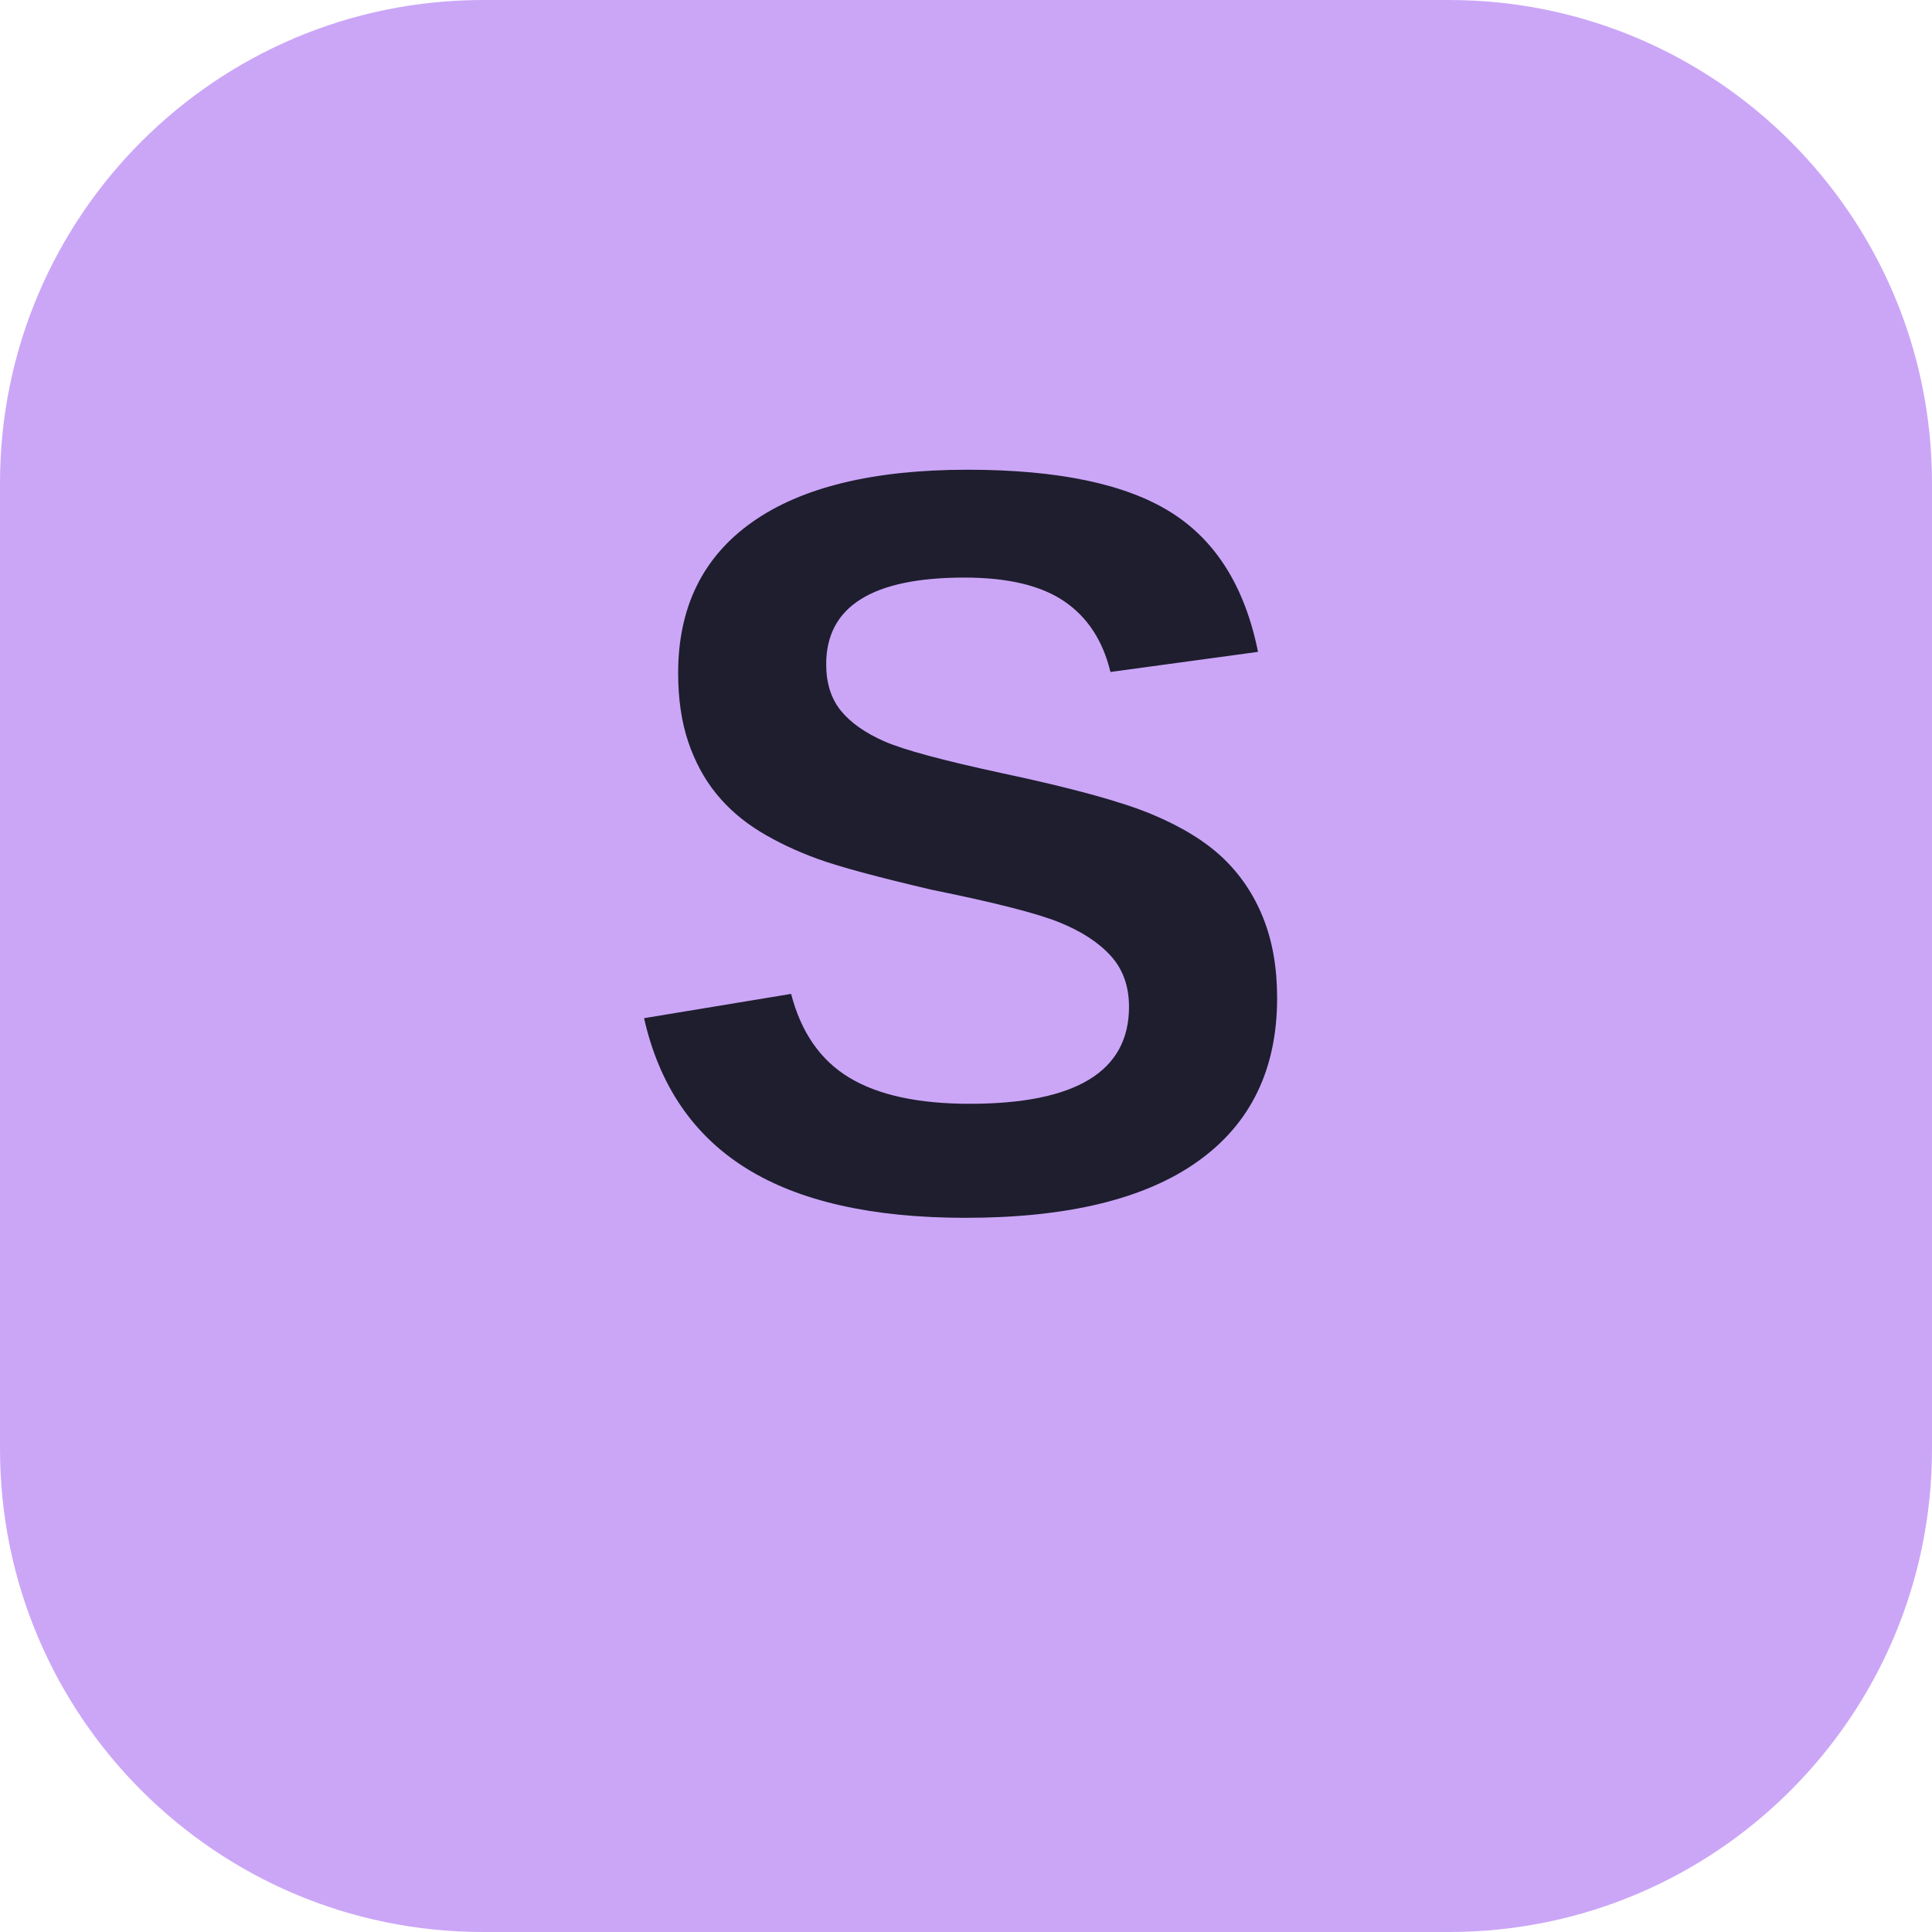
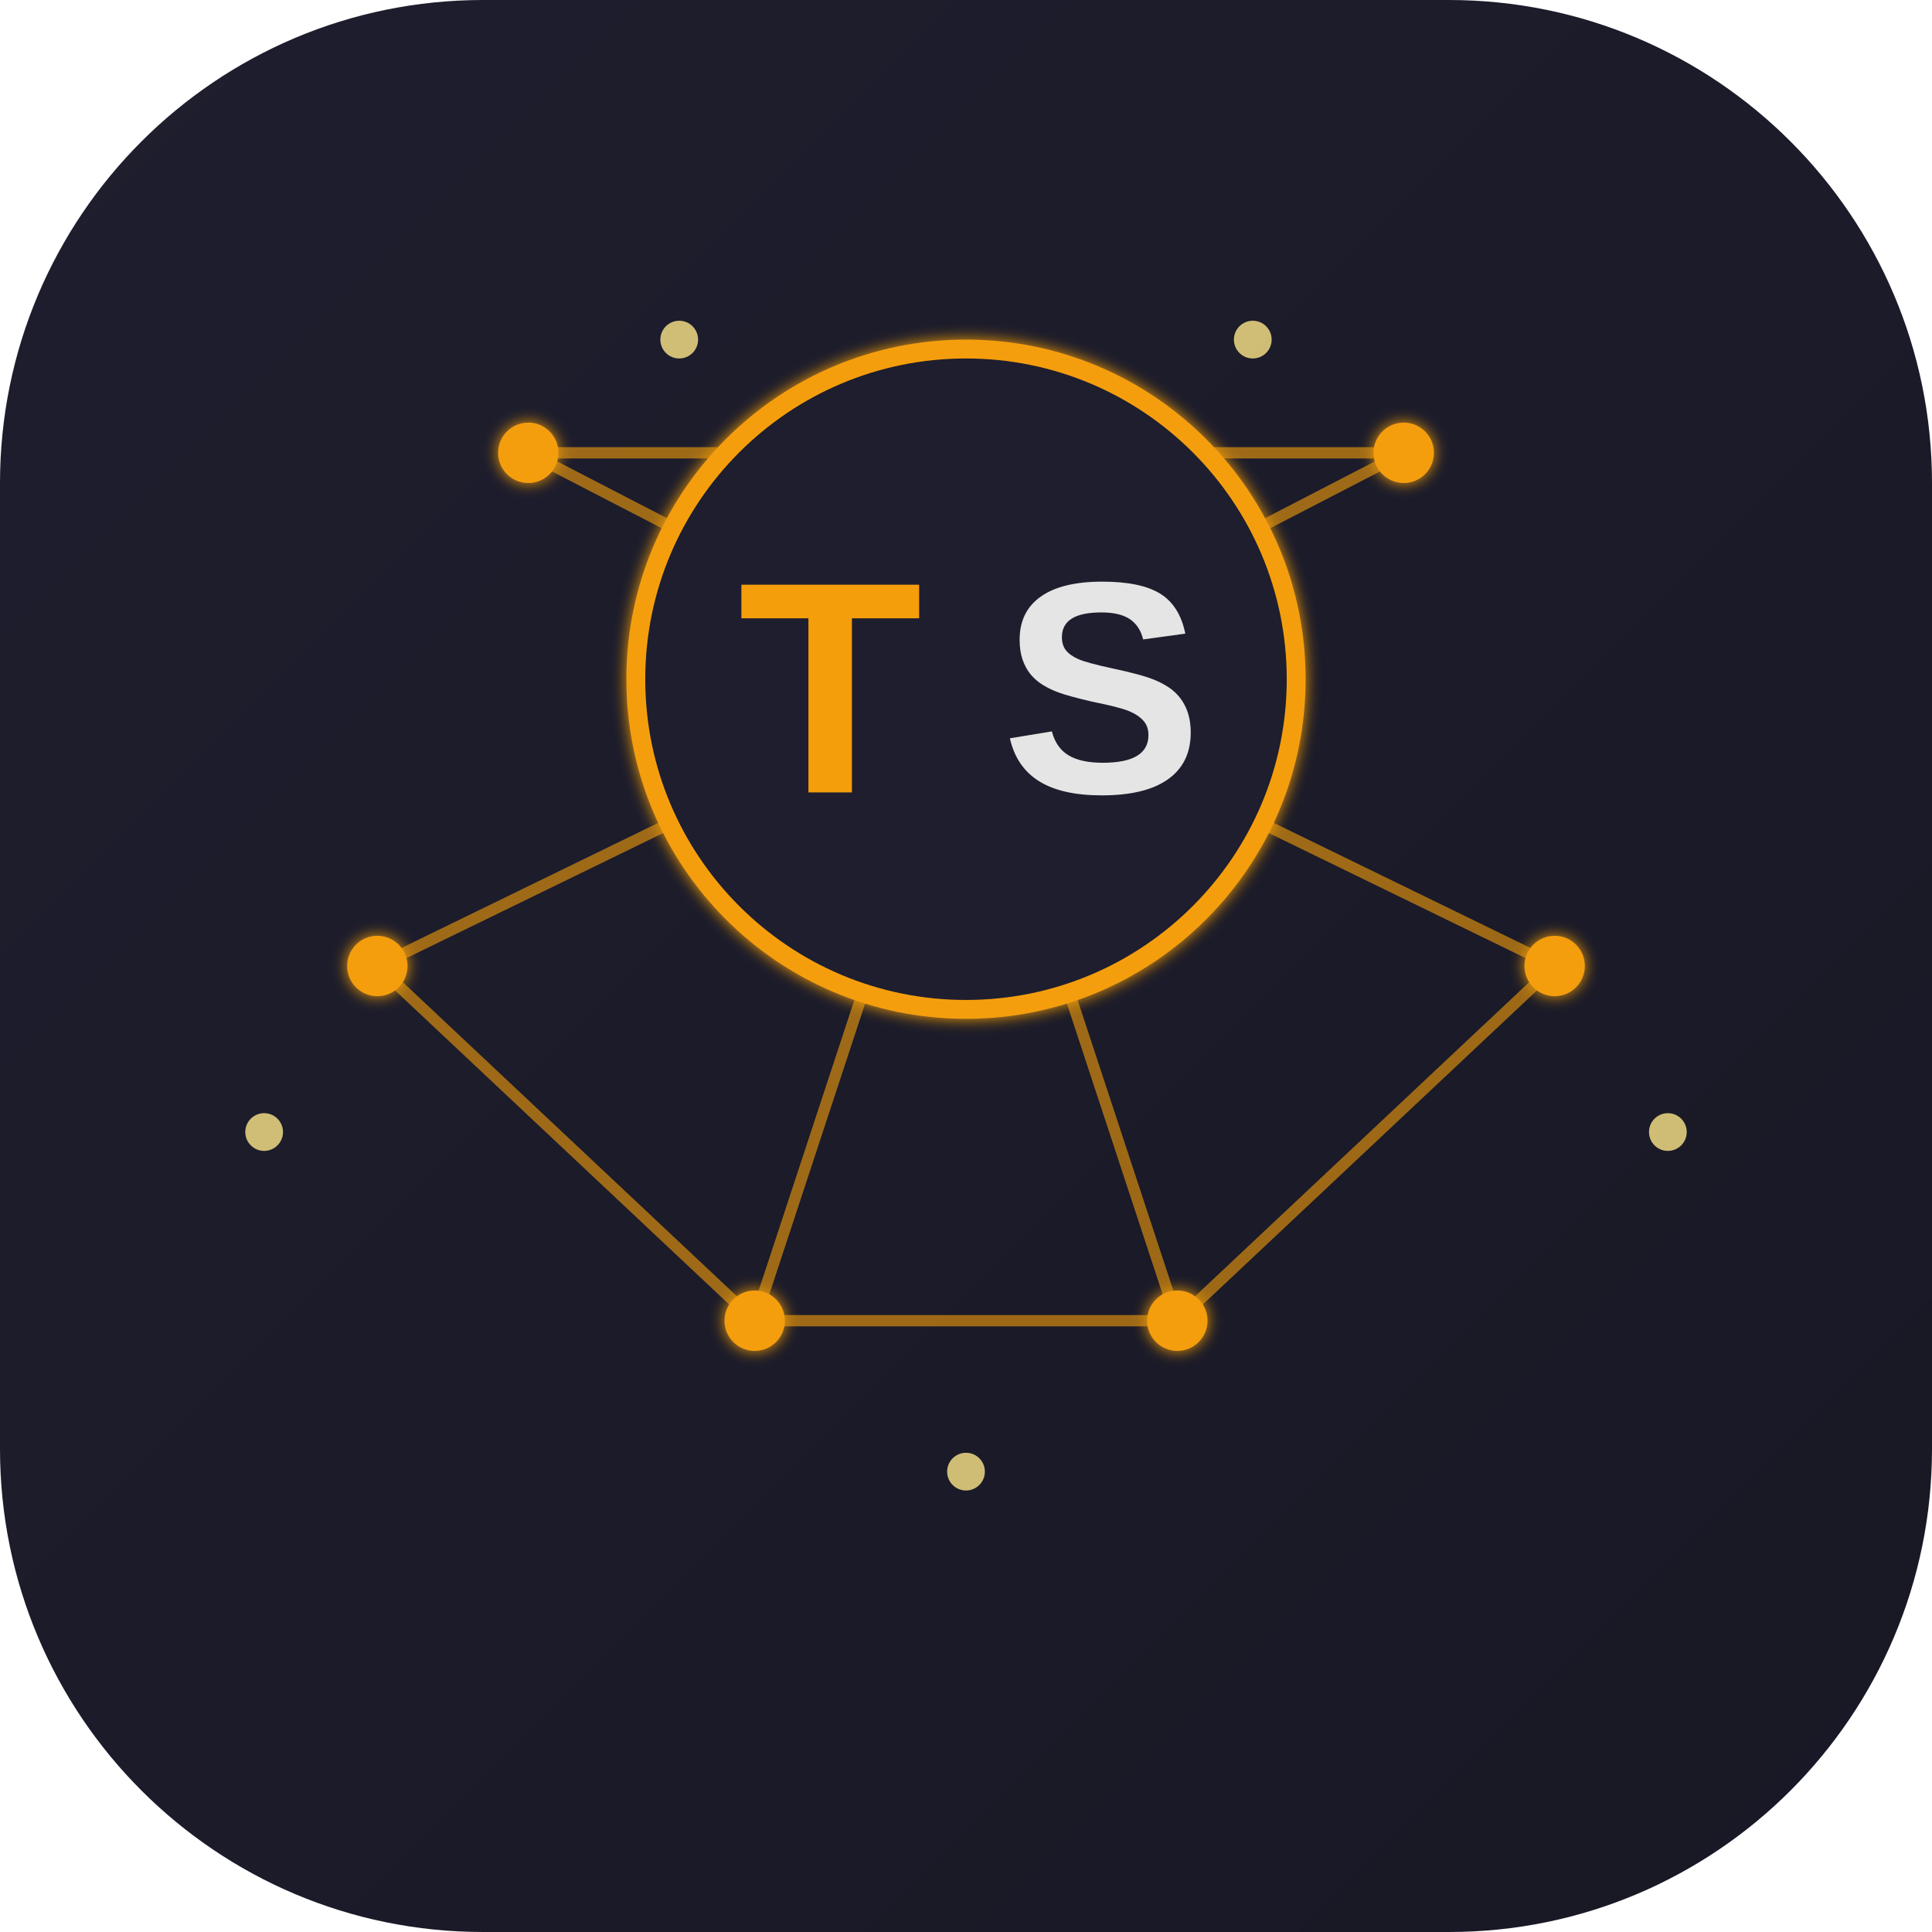
<svg xmlns="http://www.w3.org/2000/svg" width="512" height="512">
-   <rect width="512" height="512" rx="128" fill="#cba6f7" />
-   <text x="256" y="320" font-family="Arial, sans-serif" font-size="280" font-weight="bold" text-anchor="middle" fill="#1e1e2e">S</text>
+   <defs>
+     <linearGradient id="bgGrad" x1="0%" y1="0%" x2="100%" y2="100%">
+       <stop offset="0%" style="stop-color:#1e1e2e;stop-opacity:1" />
+       <stop offset="100%" style="stop-color:#181825;stop-opacity:1" />
+     </linearGradient>
+     <filter id="glow">
+       <feGaussianBlur stdDeviation="2" result="coloredBlur" />
+       <feMerge>
+         <feMergeNode in="coloredBlur" />
+         <feMergeNode in="SourceGraphic" />
+       </feMerge>
+     </filter>
+   </defs>
+   <rect width="512" height="512" rx="128" fill="url(#bgGrad)" />
+   <g stroke="#f59e0b" stroke-width="3" opacity="0.6" fill="none">
+     <line x1="140" y1="120" x2="256" y2="180" />
+     <line x1="372" y1="120" x2="256" y2="180" />
+     <line x1="140" y1="120" x2="372" y2="120" />
+     <line x1="256" y1="180" x2="100" y2="256" />
+     <line x1="256" y1="180" x2="412" y2="256" />
+     <line x1="256" y1="180" x2="200" y2="350" />
+     <line x1="256" y1="180" x2="312" y2="350" />
+     <line x1="200" y1="350" x2="312" y2="350" />
+     <line x1="100" y1="256" x2="200" y2="350" />
+     <line x1="412" y1="256" x2="312" y2="350" />
+   </g>
+   <g fill="#f59e0b" filter="url(#glow)">
+     <circle cx="140" cy="120" r="8" />
+     <circle cx="372" cy="120" r="8" />
+     <circle cx="100" cy="256" r="8" />
+     <circle cx="412" cy="256" r="8" />
+     <circle cx="200" cy="350" r="8" />
+     <circle cx="312" cy="350" r="8" />
+   </g>
+   <circle cx="256" cy="180" r="90" fill="#f59e0b" filter="url(#glow)" />
+   <circle cx="256" cy="180" r="85" fill="#1e1e2e" />
+   <text x="220" y="210" font-family="Arial, sans-serif" font-size="80" font-weight="bold" text-anchor="middle" fill="#f59e0b">T</text>
+   <text x="292" y="210" font-family="Arial, sans-serif" font-size="80" font-weight="bold" text-anchor="middle" fill="#e5e5e5">S</text>
+   <g fill="#fde68a" opacity="0.8">
+     <circle cx="180" cy="90" r="5" />
+     <circle cx="332" cy="90" r="5" />
+     <circle cx="70" cy="300" r="5" />
+     <circle cx="442" cy="300" r="5" />
+     <circle cx="256" cy="390" r="5" />
+   </g>
</svg>
